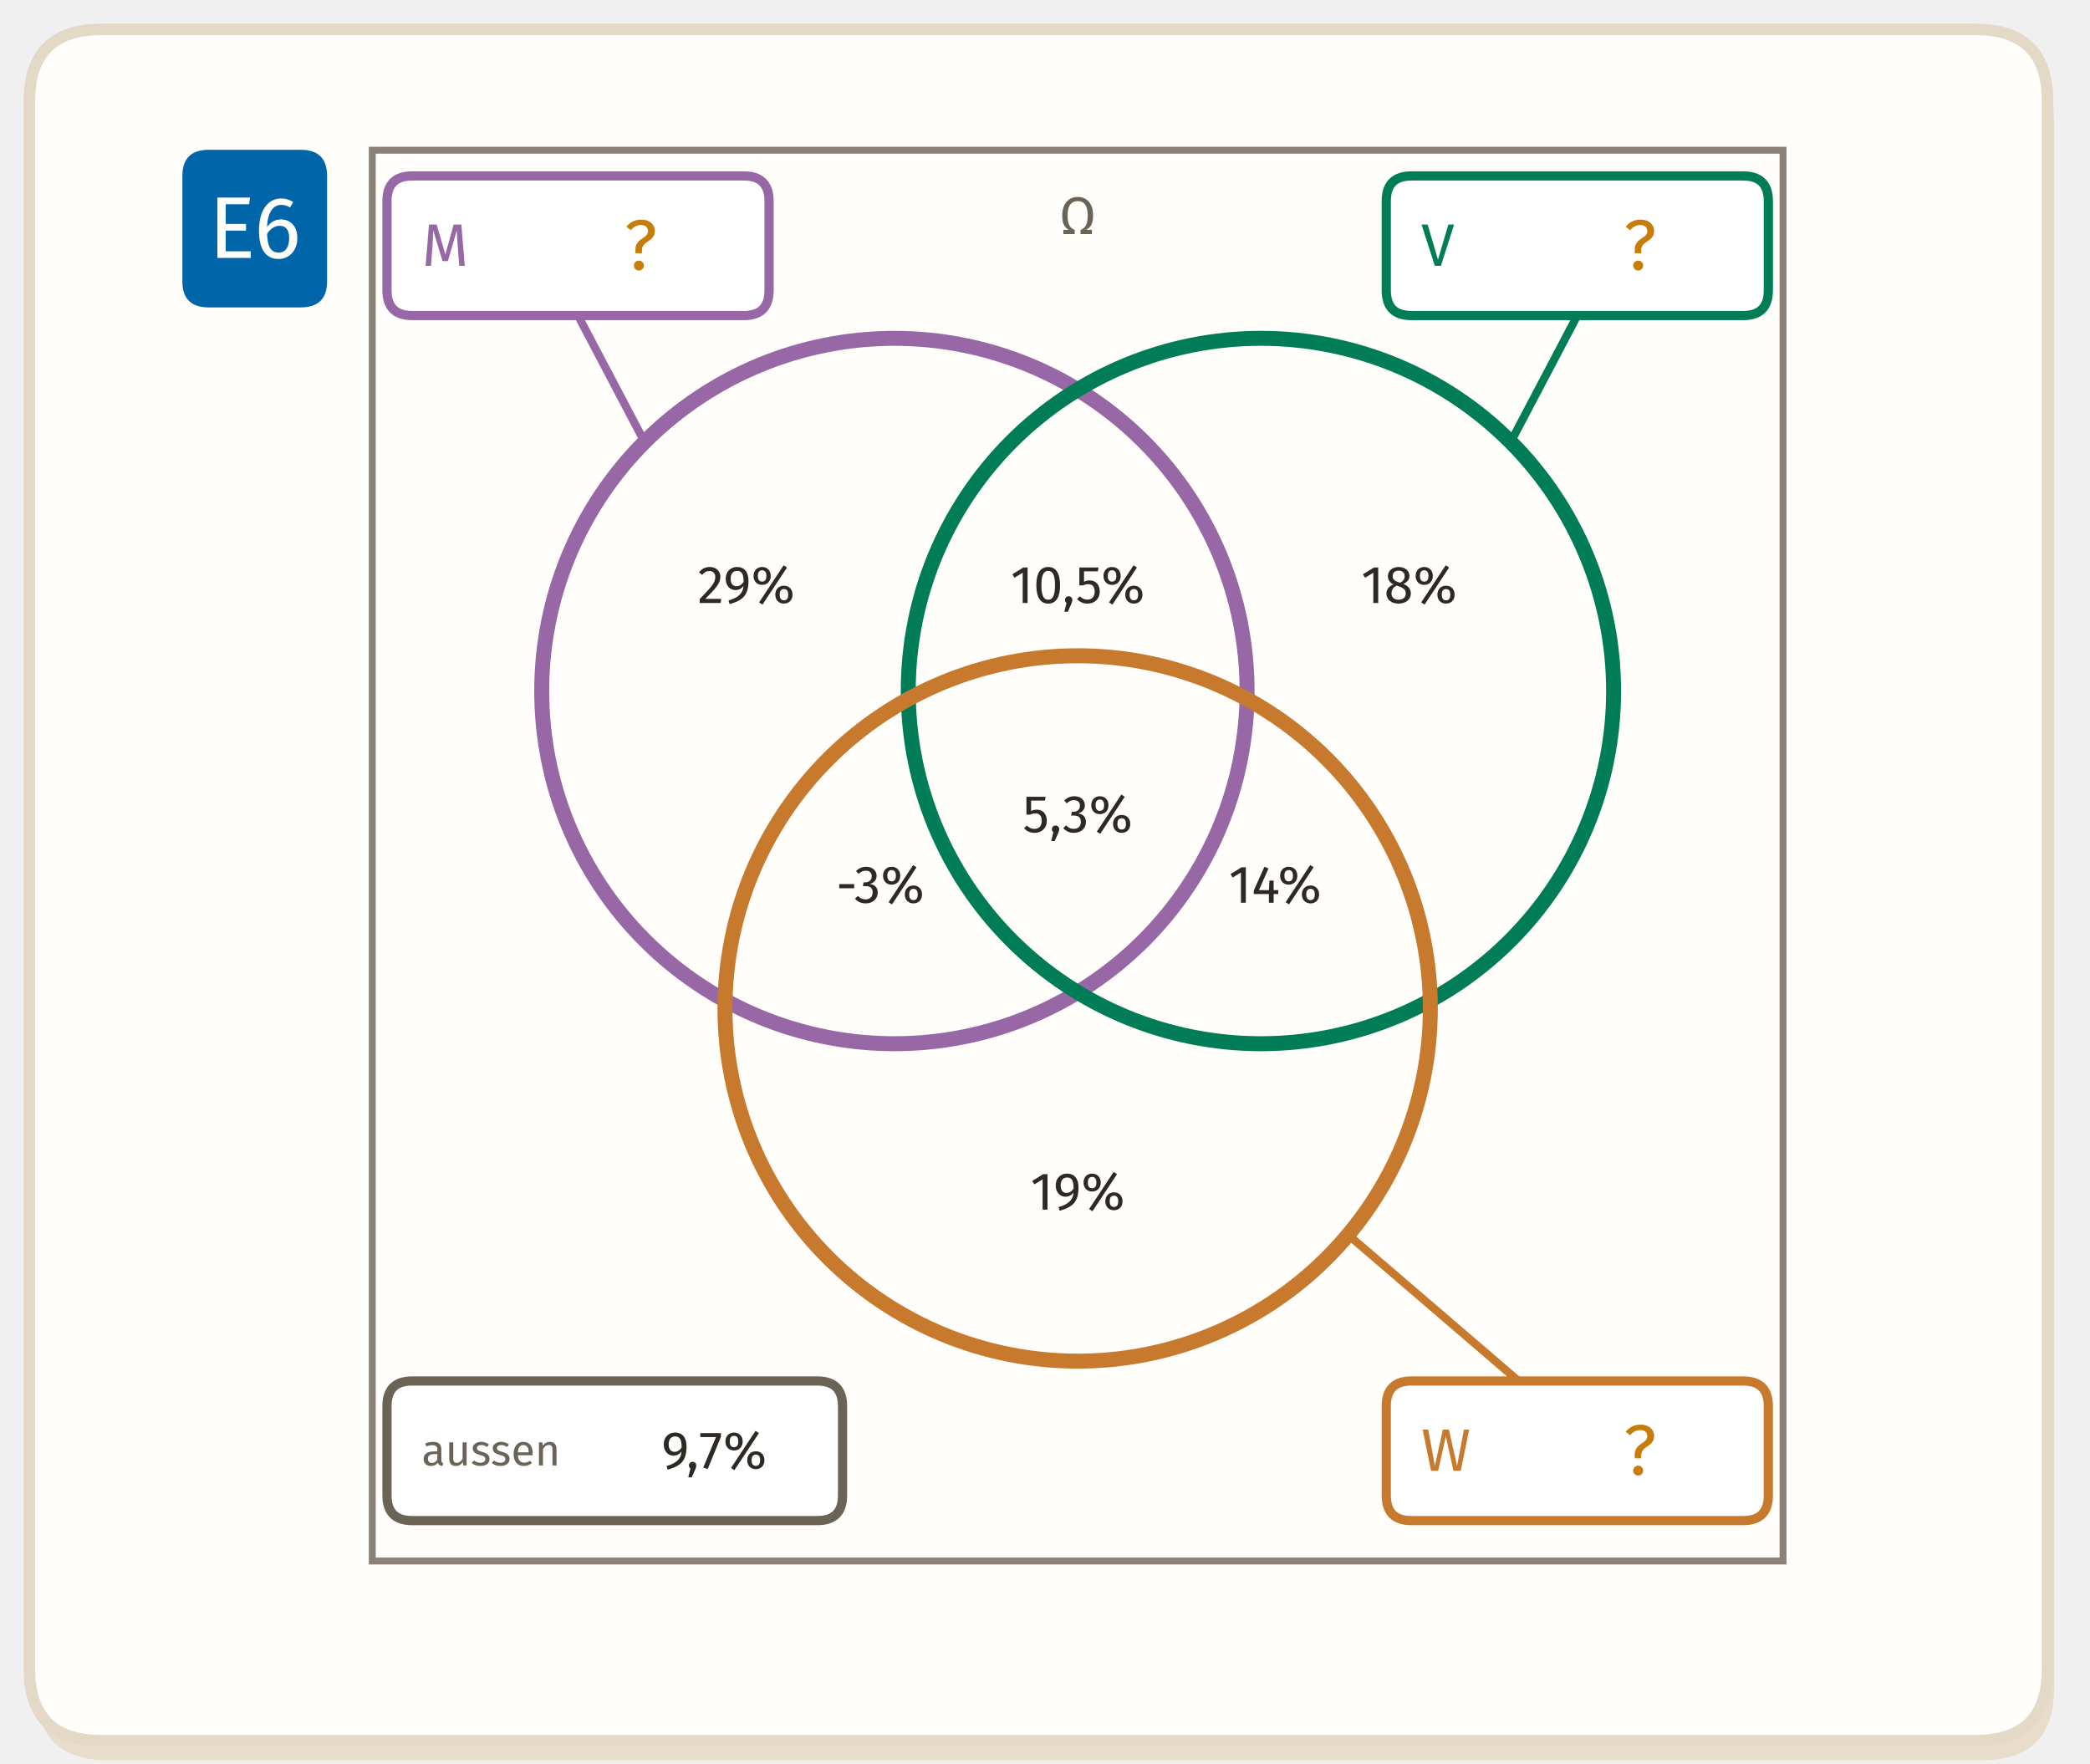
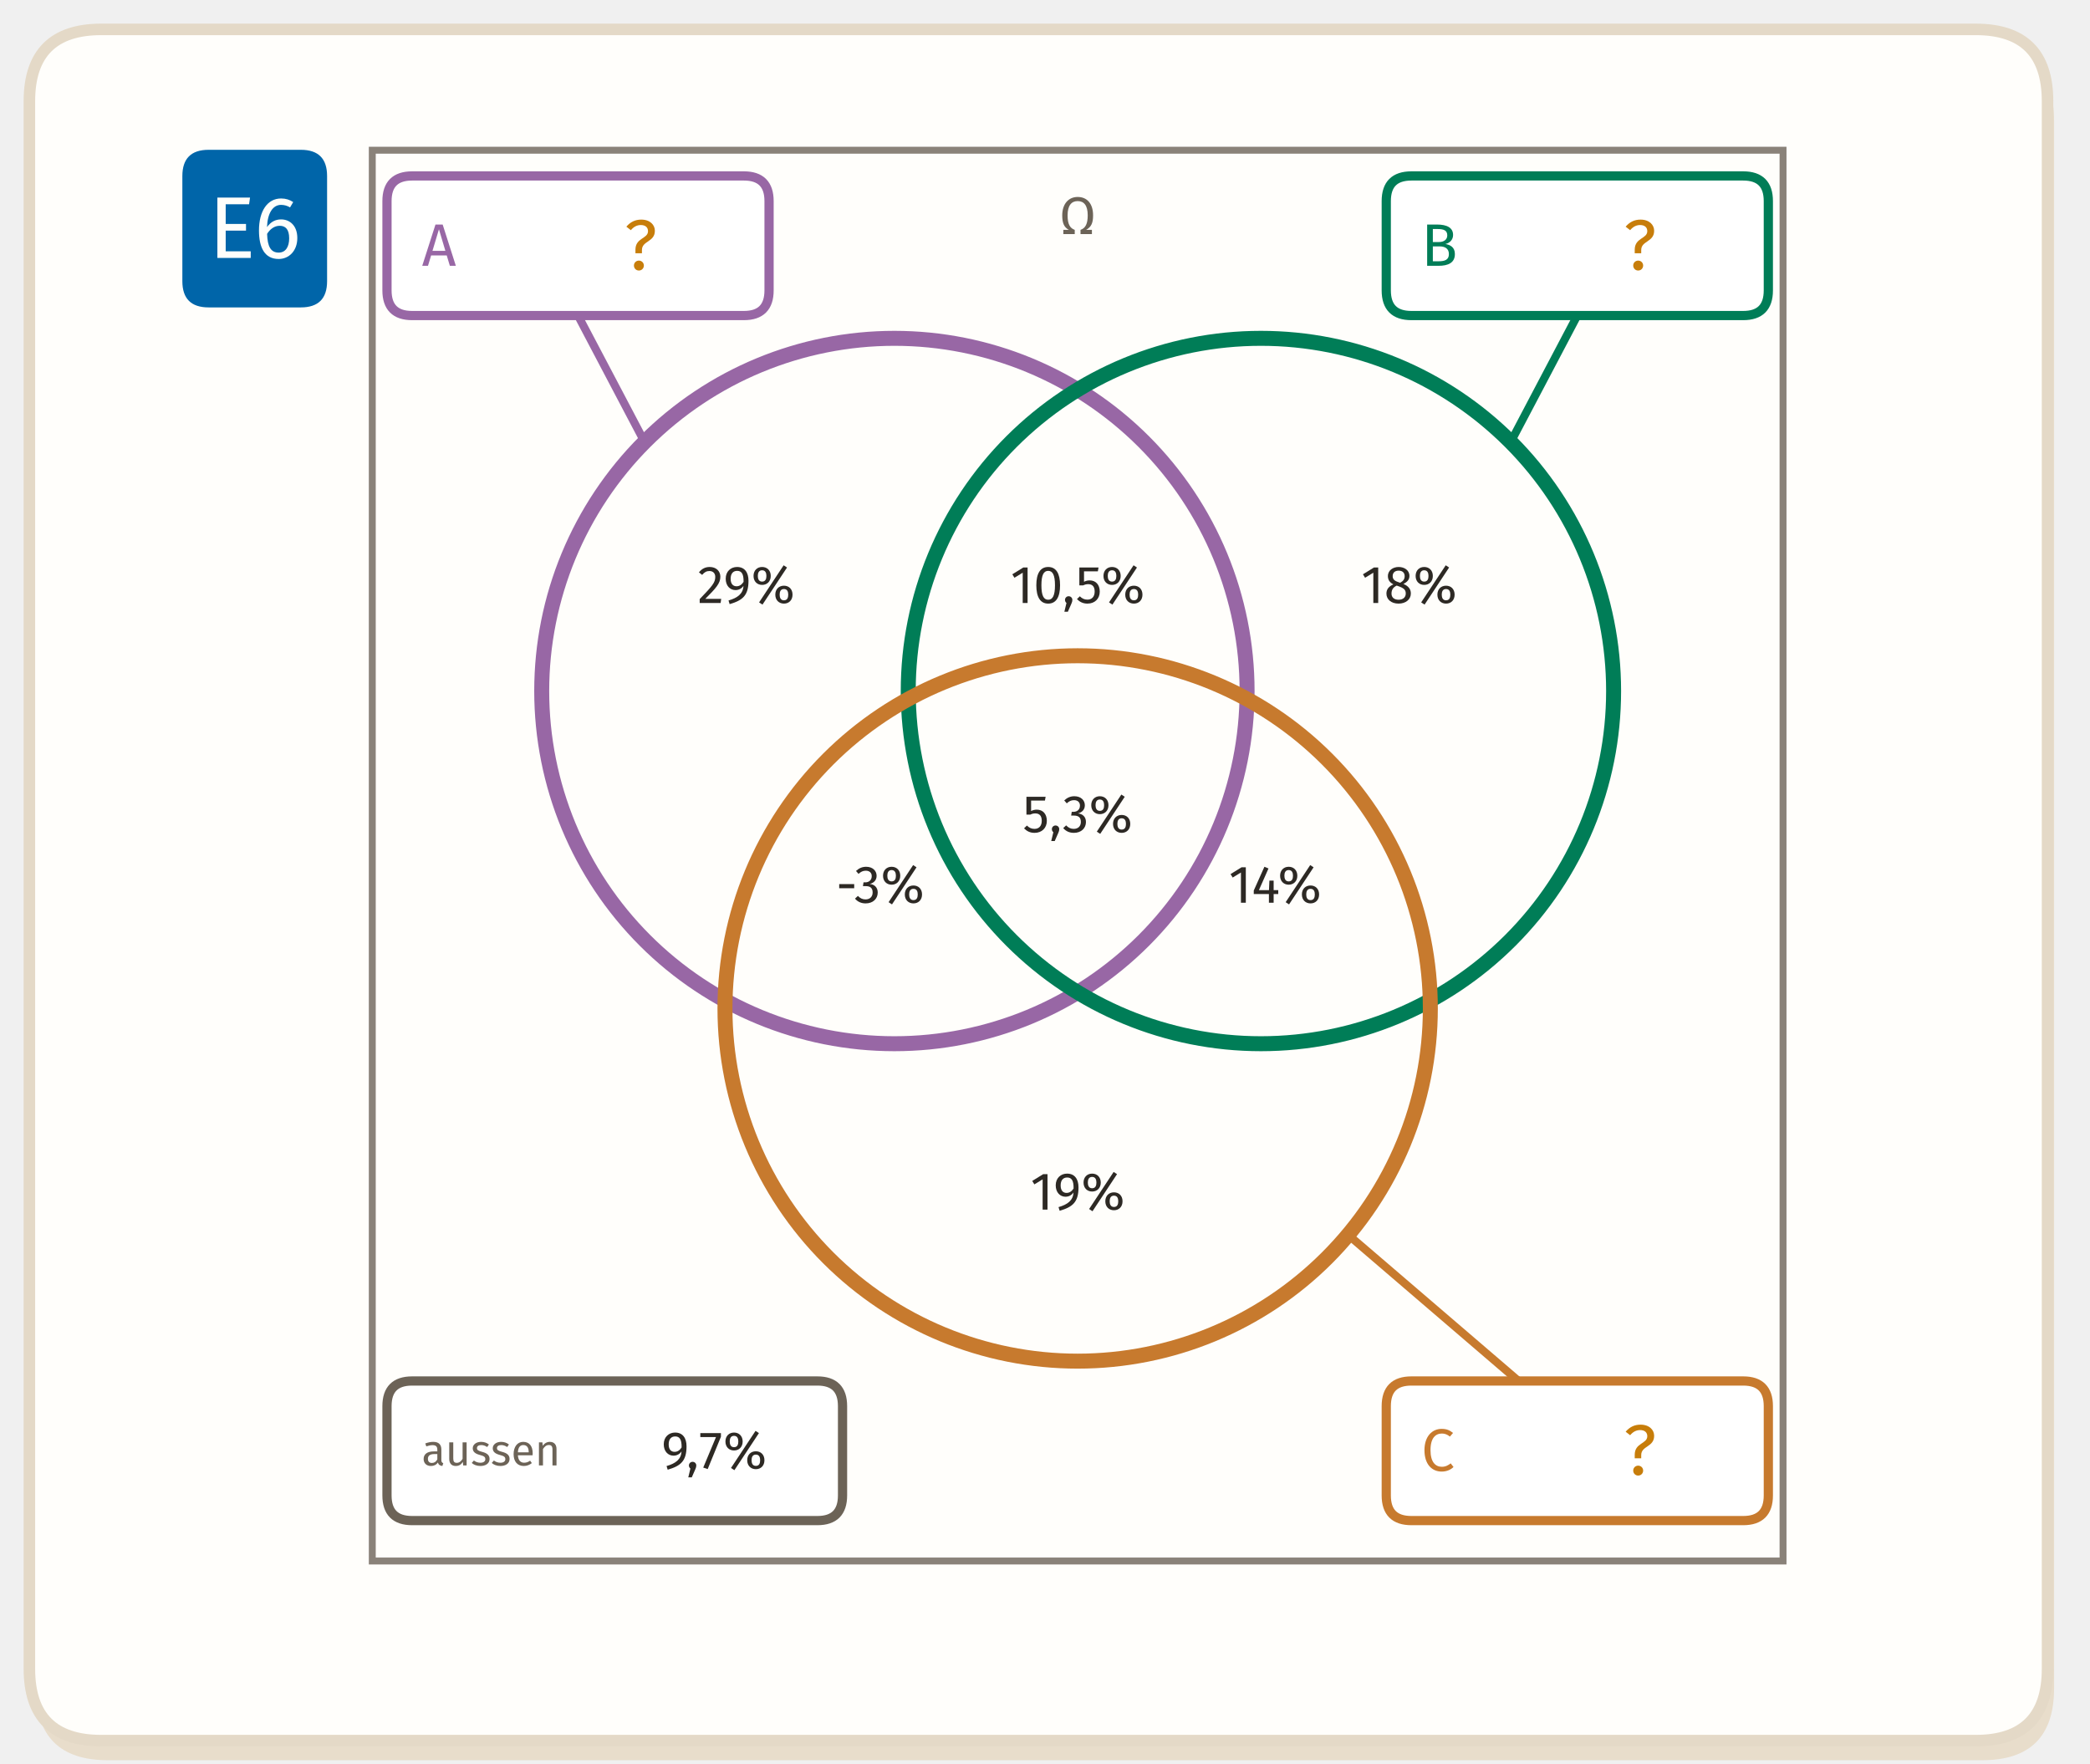
<svg xmlns="http://www.w3.org/2000/svg" xmlns:xlink="http://www.w3.org/1999/xlink" width="181.417pt" height="153.071pt" viewBox="0 0 181.417 153.071" version="1.1">
  <defs>
    <style type="text/css">*{stroke-linejoin: round; stroke-linecap: butt}</style>
  </defs>
  <g id="figure_1">
    <g id="patch_1">
      <path d="M 0 153.071  L 181.417 153.071  L 181.417 0  L 0 0  L 0 153.071  z " style="fill: none" />
    </g>
    <g id="axes_1">
      <g id="patch_2">
        <path d="M 9.354 152.787  L 172.063 152.787  Q 178.299 152.787 178.299 146.551  L 178.299 10.488  Q 178.299 4.252 172.063 4.252  L 9.354 4.252  Q 3.118 4.252 3.118 10.488  L 3.118 146.551  Q 3.118 152.787 9.354 152.787  z " clip-path="url(#p677f99e3bf)" style="fill: #e8ddcb" />
      </g>
      <g id="patch_3">
        <path d="M 8.787 151.087  L 171.496 151.087  Q 177.732 151.087 177.732 144.85  L 177.732 8.787  Q 177.732 2.551 171.496 2.551  L 8.787 2.551  Q 2.551 2.551 2.551 8.787  L 2.551 144.85  Q 2.551 151.087 8.787 151.087  z " clip-path="url(#p677f99e3bf)" style="fill: #fffefb; stroke: #e4d9c7; stroke-linejoin: miter" />
      </g>
      <g id="patch_4">
        <path d="M 32.315 135.496  L 154.772 135.496  L 154.772 13.039  L 32.315 13.039  L 32.315 135.496  z " clip-path="url(#p677f99e3bf)" style="fill: none; stroke: #8a8279; stroke-width: 0.6; stroke-linejoin: miter" />
      </g>
      <g id="patch_5">
        <path d="M 77.636 90.595  C 85.755 90.595 93.542 87.37 99.283 81.629  C 105.024 75.888 108.25 68.1 108.25 59.981  C 108.25 51.862 105.024 44.075 99.283 38.334  C 93.542 32.593 85.755 29.367 77.636 29.367  C 69.517 29.367 61.729 32.593 55.988 38.334  C 50.247 44.075 47.022 51.862 47.022 59.981  C 47.022 68.1 50.247 75.888 55.988 81.629  C 61.729 87.37 69.517 90.595 77.636 90.595  L 77.636 90.595  z " clip-path="url(#p677f99e3bf)" style="fill: none; stroke: #9867a5; stroke-width: 1.3; stroke-linejoin: miter" />
      </g>
      <g id="patch_6">
        <path d="M 109.451 90.595  C 117.57 90.595 125.357 87.37 131.098 81.629  C 136.839 75.888 140.065 68.1 140.065 59.981  C 140.065 51.862 136.839 44.075 131.098 38.334  C 125.357 32.593 117.57 29.367 109.451 29.367  C 101.332 29.367 93.544 32.593 87.803 38.334  C 82.062 44.075 78.837 51.862 78.837 59.981  C 78.837 68.1 82.062 75.888 87.803 81.629  C 93.544 87.37 101.332 90.595 109.451 90.595  L 109.451 90.595  z " clip-path="url(#p677f99e3bf)" style="fill: none; stroke: #007d57; stroke-width: 1.3; stroke-linejoin: miter" />
      </g>
      <g id="patch_7">
        <path d="M 93.543 118.148  C 101.662 118.148 109.45 114.922 115.191 109.181  C 120.932 103.44 124.157 95.653 124.157 87.534  C 124.157 79.415 120.932 71.627 115.191 65.886  C 109.45 60.145 101.662 56.92 93.543 56.92  C 85.424 56.92 77.637 60.145 71.896 65.886  C 66.155 71.627 62.929 79.415 62.929 87.534  C 62.929 95.653 66.155 103.44 71.896 109.181  C 77.637 114.922 85.424 118.148 93.543 118.148  L 93.543 118.148  z " clip-path="url(#p677f99e3bf)" style="fill: none; stroke: #c77a2e; stroke-width: 1.3; stroke-linejoin: miter" />
      </g>
      <g id="line2d_1">
        <path d="M 55.913 38.296  L 50.173 27.39  " clip-path="url(#p677f99e3bf)" style="fill: none; stroke: #9867a5; stroke-width: 0.7; stroke-linecap: square" />
      </g>
      <g id="line2d_2">
        <path d="M 131.173 38.296  L 136.913 27.39  " clip-path="url(#p677f99e3bf)" style="fill: none; stroke: #007d57; stroke-width: 0.7; stroke-linecap: square" />
      </g>
      <g id="line2d_3">
        <path d="M 117.014 107.178  L 131.811 119.87  " clip-path="url(#p677f99e3bf)" style="fill: none; stroke: #c77a2e; stroke-width: 0.7; stroke-linecap: square" />
      </g>
      <g id="patch_8">
        <path d="M 35.772 27.39  L 64.575 27.39  Q 66.756 27.39 66.756 25.209  L 66.756 17.453  Q 66.756 15.272 64.575 15.272  L 35.772 15.272  Q 33.591 15.272 33.591 17.453  L 33.591 25.209  Q 33.591 27.39 35.772 27.39  z " clip-path="url(#p677f99e3bf)" style="fill: #ffffff; stroke: #9867a5; stroke-width: 0.8; stroke-linejoin: miter" />
      </g>
      <g id="patch_9">
        <path d="M 122.512 27.39  L 151.315 27.39  Q 153.496 27.39 153.496 25.209  L 153.496 17.453  Q 153.496 15.272 151.315 15.272  L 122.512 15.272  Q 120.331 15.272 120.331 17.453  L 120.331 25.209  Q 120.331 27.39 122.512 27.39  z " clip-path="url(#p677f99e3bf)" style="fill: #ffffff; stroke: #007d57; stroke-width: 0.8; stroke-linejoin: miter" />
      </g>
      <g id="patch_10">
        <path d="M 122.512 131.988  L 151.315 131.988  Q 153.496 131.988 153.496 129.807  L 153.496 122.051  Q 153.496 119.87 151.315 119.87  L 122.512 119.87  Q 120.331 119.87 120.331 122.051  L 120.331 129.807  Q 120.331 131.988 122.512 131.988  z " clip-path="url(#p677f99e3bf)" style="fill: #ffffff; stroke: #c77a2e; stroke-width: 0.8; stroke-linejoin: miter" />
      </g>
      <g id="patch_11">
        <path d="M 35.772 131.988  L 70.953 131.988  Q 73.134 131.988 73.134 129.807  L 73.134 122.051  Q 73.134 119.87 70.953 119.87  L 35.772 119.87  Q 33.591 119.87 33.591 122.051  L 33.591 129.807  Q 33.591 131.988 35.772 131.988  z " clip-path="url(#p677f99e3bf)" style="fill: #ffffff; stroke: #6c6357; stroke-width: 0.8; stroke-linejoin: miter" />
      </g>
      <g id="text_1">
        <g style="fill: #6c6357" transform="translate(91.95163 20.32053) scale(0.046 -0.046)">
          <defs>
            <path id="FiraSans-Regular-67f" d="M 2214 4486  C 1114 4486 352 3648 352 2259  C 352 1331 576 819 1152 512  L 486 512  L 486 0  L 1862 0  L 1862 512  C 1312 710 998 1165 998 2259  C 998 3469 1478 3987 2214 3987  C 2970 3987 3430 3469 3430 2266  C 3430 1254 3162 717 2560 512  L 2560 0  L 3936 0  L 3936 512  L 3232 512  C 3878 870 4077 1370 4077 2266  C 4077 3686 3347 4486 2214 4486  z " transform="scale(0.015625)" />
          </defs>
          <use xlink:href="#FiraSans-Regular-67f" />
        </g>
      </g>
      <g id="text_2">
        <g style="fill: #2d2924" transform="translate(60.55511 52.33785) scale(0.046 -0.046)">
          <defs>
            <path id="FiraSans-Regular-87d" d="M 1459 4346  C 922 4346 506 4128 160 3699  L 544 3392  C 832 3718 1069 3859 1427 3859  C 1843 3859 2131 3597 2131 3149  C 2131 2451 1760 2042 250 467  L 250 0  L 2778 0  L 2848 493  L 922 493  C 2234 1805 2746 2374 2746 3174  C 2746 3840 2246 4346 1459 4346  z " transform="scale(0.015625)" />
            <path id="FiraSans-Regular-899" d="M 1658 4346  C 915 4346 288 3827 288 2931  C 288 2080 806 1555 1472 1555  C 1907 1555 2246 1779 2432 2067  C 2387 1101 1702 608 627 301  L 762 -141  C 2336 314 3040 909 3040 2682  C 3040 3686 2579 4346 1658 4346  z M 1594 2016  C 1178 2016 883 2304 883 2918  C 883 3533 1171 3878 1670 3878  C 2202 3878 2464 3514 2445 2547  C 2234 2221 1958 2016 1594 2016  z " transform="scale(0.015625)" />
            <path id="FiraSans-Regular-9d1" d="M 3923 4550  L 960 70  L 1370 -198  L 4333 4282  L 3923 4550  z M 1325 4346  C 730 4346 288 3930 288 3264  C 288 2598 730 2182 1325 2182  C 1926 2182 2368 2598 2368 3264  C 2368 3930 1926 4346 1325 4346  z M 1325 3949  C 1741 3949 1843 3597 1843 3264  C 1843 2918 1741 2579 1325 2579  C 915 2579 806 2931 806 3264  C 806 3610 915 3949 1325 3949  z M 3962 2086  C 3360 2086 2918 1670 2918 1005  C 2918 339 3360 -77 3962 -77  C 4563 -77 4998 339 4998 1005  C 4998 1670 4563 2086 3962 2086  z M 3962 1683  C 4378 1683 4480 1338 4480 1005  C 4480 659 4378 320 3962 320  C 3552 320 3443 672 3443 1005  C 3443 1350 3552 1683 3962 1683  z " transform="scale(0.015625)" />
          </defs>
          <use xlink:href="#FiraSans-Regular-87d" />
          <use xlink:href="#FiraSans-Regular-899" transform="translate(48.5 0)" />
          <use xlink:href="#FiraSans-Regular-9d1" transform="translate(101 0)" />
        </g>
      </g>
      <g id="text_3">
        <g style="fill: #2d2924" transform="translate(118.1462 52.33785) scale(0.046 -0.046)">
          <defs>
            <path id="FiraSans-Regular-879" d="M 2067 4282  L 1549 4282  L 224 3462  L 480 3046  L 1478 3654  L 1478 0  L 2067 0  L 2067 4282  z " transform="scale(0.015625)" />
            <path id="FiraSans-Regular-895" d="M 2336 2298  C 2822 2541 3066 2829 3066 3264  C 3066 3994 2406 4346 1766 4346  C 1114 4346 467 3968 467 3245  C 467 2803 672 2477 1133 2246  C 608 2016 288 1683 288 1133  C 288 429 870 -77 1754 -77  C 2624 -77 3238 429 3238 1146  C 3238 1683 2925 2061 2336 2298  z M 1766 3904  C 2234 3904 2490 3642 2490 3245  C 2490 2880 2330 2656 1946 2438  L 1837 2477  C 1344 2637 1043 2797 1043 3238  C 1043 3667 1325 3904 1766 3904  z M 1760 390  C 1229 390 902 666 902 1133  C 902 1600 1107 1894 1530 2099  L 1690 2042  C 2381 1805 2624 1600 2624 1139  C 2624 691 2298 390 1760 390  z " transform="scale(0.015625)" />
          </defs>
          <use xlink:href="#FiraSans-Regular-879" />
          <use xlink:href="#FiraSans-Regular-895" transform="translate(43.29688 0)" />
          <use xlink:href="#FiraSans-Regular-9d1" transform="translate(98.39062 0)" />
        </g>
      </g>
      <g id="text_4">
        <g style="fill: #2d2924" transform="translate(89.44032 104.9942) scale(0.046 -0.046)">
          <use xlink:href="#FiraSans-Regular-879" />
          <use xlink:href="#FiraSans-Regular-899" transform="translate(43.29688 0)" />
          <use xlink:href="#FiraSans-Regular-9d1" transform="translate(95.79688 0)" />
        </g>
      </g>
      <g id="text_5">
        <g style="fill: #2d2924" transform="translate(87.71101 52.33785) scale(0.046 -0.046)">
          <defs>
            <path id="FiraSans-Regular-871" d="M 1786 4346  C 826 4346 352 3558 352 2138  C 352 717 826 -77 1786 -77  C 2746 -77 3219 717 3219 2138  C 3219 3552 2746 4346 1786 4346  z M 1786 3878  C 2317 3878 2605 3392 2605 2138  C 2605 877 2317 390 1786 390  C 1248 390 966 877 966 2138  C 966 3392 1248 3878 1786 3878  z " transform="scale(0.015625)" />
            <path id="FiraSans-Regular-8d7" d="M 762 813  C 512 813 320 614 320 371  C 320 218 390 83 499 0  L 243 -1062  L 666 -1062  L 1094 -83  C 1178 102 1210 230 1210 371  C 1210 614 1018 813 762 813  z " transform="scale(0.015625)" />
            <path id="FiraSans-Regular-889" d="M 2771 4282  L 454 4282  L 454 2125  L 915 2125  C 1120 2221 1293 2272 1523 2272  C 1965 2272 2304 2042 2304 1382  C 2304 755 1965 403 1427 403  C 1056 403 781 538 512 806  L 166 467  C 499 128 890 -77 1434 -77  C 2323 -77 2918 518 2918 1370  C 2918 2221 2426 2726 1702 2726  C 1472 2726 1242 2675 1018 2560  L 1018 3821  L 2688 3821  L 2771 4282  z " transform="scale(0.015625)" />
          </defs>
          <use xlink:href="#FiraSans-Regular-879" />
          <use xlink:href="#FiraSans-Regular-871" transform="translate(43.29688 0)" />
          <use xlink:href="#FiraSans-Regular-8d7" transform="translate(97.89062 0)" />
          <use xlink:href="#FiraSans-Regular-889" transform="translate(122.8906 0)" />
          <use xlink:href="#FiraSans-Regular-9d1" transform="translate(170.9844 0)" />
        </g>
      </g>
      <g id="text_6">
        <g style="fill: #2d2924" transform="translate(72.56893 78.3599) scale(0.046 -0.046)">
          <defs>
            <path id="FiraSans-Regular-8fd" d="M 384 1754  L 2195 1754  L 2195 2253  L 384 2253  L 384 1754  z " transform="scale(0.015625)" />
            <path id="FiraSans-Regular-881" d="M 1440 4346  C 979 4346 582 4179 218 3840  L 525 3488  C 813 3757 1069 3872 1408 3872  C 1837 3872 2118 3622 2118 3219  C 2118 2720 1766 2464 1344 2464  L 1126 2464  L 1056 2010  L 1376 2010  C 1894 2010 2227 1830 2227 1242  C 2227 736 1901 403 1363 403  C 1018 403 730 531 448 826  L 96 499  C 422 109 870 -77 1382 -77  C 2272 -77 2842 486 2842 1235  C 2842 1882 2413 2221 1875 2272  C 2355 2387 2707 2714 2707 3258  C 2707 3834 2259 4346 1440 4346  z " transform="scale(0.015625)" />
          </defs>
          <use xlink:href="#FiraSans-Regular-8fd" />
          <use xlink:href="#FiraSans-Regular-881" transform="translate(34.29688 0)" />
          <use xlink:href="#FiraSans-Regular-9d1" transform="translate(84.20312 0)" />
        </g>
      </g>
      <g id="text_7">
        <g style="fill: #2d2924" transform="translate(106.6542 78.3599) scale(0.046 -0.046)">
          <defs>
            <path id="FiraSans-Regular-885" d="M 3213 1523  L 2656 1523  L 2656 2675  L 2144 2675  L 2093 1523  L 877 1523  L 2035 4141  L 1542 4346  L 256 1478  L 256 1056  L 2086 1056  L 2086 0  L 2656 0  L 2656 1056  L 3213 1056  L 3213 1523  z " transform="scale(0.015625)" />
          </defs>
          <use xlink:href="#FiraSans-Regular-879" />
          <use xlink:href="#FiraSans-Regular-885" transform="translate(43.29688 0)" />
          <use xlink:href="#FiraSans-Regular-9d1" transform="translate(92.5 0)" />
        </g>
      </g>
      <g id="text_8">
        <g style="fill: #2d2924" transform="translate(88.77081 72.23706) scale(0.046 -0.046)">
          <use xlink:href="#FiraSans-Regular-889" />
          <use xlink:href="#FiraSans-Regular-8d7" transform="translate(50.09375 0)" />
          <use xlink:href="#FiraSans-Regular-881" transform="translate(75 0)" />
          <use xlink:href="#FiraSans-Regular-9d1" transform="translate(124.9062 0)" />
        </g>
      </g>
      <g id="text_9">
        <g style="fill: #9867a5" transform="translate(36.62008 23.07271) scale(0.052 -0.052)">
          <defs>
-             <path id="FiraSans-Regular-a1" d="M 4218 4410  L 3392 4410  L 2509 1203  L 1581 4410  L 762 4410  L 397 0  L 973 0  L 1120 1946  C 1171 2592 1203 3277 1203 3795  L 2208 499  L 2778 499  L 3731 3789  C 3738 3424 3782 2682 3840 1990  L 3994 0  L 4582 0  L 4218 4410  z " transform="scale(0.015625)" />
-           </defs>
-           <use xlink:href="#FiraSans-Regular-a1" />
+             <path id="FiraSans-Regular-1" d="M 2989 0  L 3629 0  L 2221 4410  L 1453 4410  L 38 0  L 653 0  L 986 1107  L 2656 1107  L 2989 0  z M 1133 1600  L 1824 3904  L 2509 1600  L 1133 1600  z " transform="scale(0.015625)" />
+           </defs>
+           <use xlink:href="#FiraSans-Regular-1" />
        </g>
      </g>
      <g id="text_10">
        <g style="fill: #c77d0a" transform="translate(54.18415 23.40771) scale(0.062 -0.062)">
          <defs>
            <path id="FiraSans-Regular-8de" d="M 1523 4486  C 992 4486 557 4282 192 3853  L 595 3539  C 858 3859 1165 4000 1485 4000  C 1882 4000 2131 3802 2131 3450  C 2131 2758 1005 2867 1005 1792  L 1005 1472  L 1587 1472  L 1587 1760  C 1587 2598 2746 2464 2746 3488  C 2746 4000 2330 4486 1523 4486  z M 1312 813  C 1062 813 870 614 870 371  C 870 122 1062 -77 1312 -77  C 1568 -77 1760 122 1760 371  C 1760 614 1568 813 1312 813  z " transform="scale(0.015625)" />
          </defs>
          <use xlink:href="#FiraSans-Regular-8de" />
        </g>
      </g>
      <g id="text_11">
        <g style="fill: #007d57" transform="translate(123.3602 23.07271) scale(0.052 -0.052)">
          <defs>
-             <path id="FiraSans-Regular-12c" d="M 3520 4410  L 2906 4410  L 1798 659  L 691 4410  L 38 4410  L 1459 0  L 2112 0  L 3520 4410  z " transform="scale(0.015625)" />
-           </defs>
-           <use xlink:href="#FiraSans-Regular-12c" />
+             <path id="FiraSans-Regular-24" d="M 2586 2330  C 3014 2419 3411 2752 3411 3296  C 3411 4064 2771 4410 1683 4410  L 640 4410  L 640 0  L 1856 0  C 2880 0 3603 320 3603 1254  C 3603 2003 3098 2240 2586 2330  z M 1747 3930  C 2400 3930 2790 3795 2790 3251  C 2790 2784 2406 2541 1914 2541  L 1248 2541  L 1248 3930  L 1747 3930  z M 1856 486  L 1248 486  L 1248 2074  L 1971 2074  C 2502 2074 2963 1875 2963 1254  C 2963 614 2496 486 1856 486  z " transform="scale(0.015625)" />
+           </defs>
+           <use xlink:href="#FiraSans-Regular-24" />
        </g>
      </g>
      <g id="text_12">
        <g style="fill: #c77d0a" transform="translate(140.9243 23.40771) scale(0.062 -0.062)">
          <use xlink:href="#FiraSans-Regular-8de" />
        </g>
      </g>
      <g id="text_13">
        <g style="fill: #c77a2e" transform="translate(123.3602 127.6711) scale(0.052 -0.052)">
          <defs>
-             <path id="FiraSans-Regular-130" d="M 5126 4410  L 4570 4410  L 3834 531  L 2963 4410  L 2317 4410  L 1466 531  L 755 4410  L 160 4410  L 1056 0  L 1818 0  L 2637 3693  L 3450 0  L 4230 0  L 5126 4410  z " transform="scale(0.015625)" />
-           </defs>
-           <use xlink:href="#FiraSans-Regular-130" />
+             <path id="FiraSans-Regular-2c" d="M 2182 4486  C 1184 4486 352 3699 352 2208  C 352 723 1126 -77 2195 -77  C 2790 -77 3213 166 3456 416  L 3155 800  C 2906 614 2630 435 2214 435  C 1530 435 998 934 998 2208  C 998 3539 1555 3987 2221 3987  C 2528 3987 2797 3885 3072 3661  L 3405 4051  C 3053 4333 2739 4486 2182 4486  z " transform="scale(0.015625)" />
+           </defs>
+           <use xlink:href="#FiraSans-Regular-2c" />
        </g>
      </g>
      <g id="text_14">
        <g style="fill: #c77d0a" transform="translate(140.9243 128.0061) scale(0.062 -0.062)">
          <use xlink:href="#FiraSans-Regular-8de" />
        </g>
      </g>
      <g id="text_15">
        <g style="fill: #6c6357" transform="translate(36.62008 127.2021) scale(0.038 -0.038)">
          <defs>
            <path id="FiraSans-Regular-157" d="M 2848 787  L 2848 2330  C 2848 3034 2477 3450 1664 3450  C 1286 3450 915 3373 499 3219  L 646 2790  C 992 2906 1306 2970 1555 2970  C 2022 2970 2259 2790 2259 2304  L 2259 2054  L 1741 2054  C 800 2054 256 1664 256 941  C 256 339 659 -77 1331 -77  C 1741 -77 2099 77 2336 429  C 2438 96 2656 -38 2995 -77  L 3130 333  C 2957 397 2848 493 2848 787  z M 1466 365  C 1082 365 883 576 883 973  C 883 1434 1197 1664 1818 1664  L 2259 1664  L 2259 890  C 2067 538 1811 365 1466 365  z " transform="scale(0.015625)" />
            <path id="FiraSans-Regular-2af" d="M 3091 3373  L 2502 3373  L 2502 966  C 2298 627 2022 384 1658 384  C 1293 384 1139 557 1139 1018  L 1139 3373  L 550 3373  L 550 954  C 550 294 902 -77 1491 -77  C 1971 -77 2285 115 2541 525  L 2586 0  L 3091 0  L 3091 3373  z " transform="scale(0.015625)" />
            <path id="FiraSans-Regular-28c" d="M 1523 3450  C 826 3450 307 3059 307 2522  C 307 2048 595 1734 1325 1542  C 1978 1370 2144 1242 2144 909  C 2144 589 1862 397 1421 397  C 1056 397 742 518 474 723  L 160 365  C 454 109 864 -77 1434 -77  C 2118 -77 2765 243 2765 947  C 2765 1536 2355 1818 1645 1997  C 1101 2138 922 2266 922 2541  C 922 2810 1158 2982 1542 2982  C 1856 2982 2118 2886 2419 2694  L 2669 3066  C 2349 3309 1997 3450 1523 3450  z " transform="scale(0.015625)" />
            <path id="FiraSans-Regular-1a8" d="M 3155 1786  C 3155 2816 2675 3450 1766 3450  C 896 3450 365 2701 365 1651  C 365 582 915 -77 1856 -77  C 2323 -77 2701 83 3034 346  L 2778 698  C 2483 493 2234 403 1901 403  C 1414 403 1050 704 992 1485  L 3142 1485  C 3149 1562 3155 1670 3155 1786  z M 2573 1920  L 992 1920  C 1037 2669 1331 2982 1779 2982  C 2310 2982 2573 2618 2573 1958  L 2573 1920  z " transform="scale(0.015625)" />
            <path id="FiraSans-Regular-233" d="M 2176 3450  C 1734 3450 1376 3219 1146 2874  L 1094 3373  L 589 3373  L 589 0  L 1178 0  L 1178 2394  C 1402 2752 1658 2989 2035 2989  C 2362 2989 2566 2842 2566 2336  L 2566 0  L 3155 0  L 3155 2419  C 3155 3059 2797 3450 2176 3450  z " transform="scale(0.015625)" />
          </defs>
          <use xlink:href="#FiraSans-Regular-157" />
          <use xlink:href="#FiraSans-Regular-2af" transform="translate(53.90625 0)" />
          <use xlink:href="#FiraSans-Regular-28c" transform="translate(111.4062 0)" />
          <use xlink:href="#FiraSans-Regular-28c" transform="translate(157.1094 0)" />
          <use xlink:href="#FiraSans-Regular-1a8" transform="translate(203.8125 0)" />
          <use xlink:href="#FiraSans-Regular-233" transform="translate(258.2188 0)" />
        </g>
      </g>
      <g id="text_16">
        <g style="fill: #2d2924" transform="translate(57.4082 127.4701) scale(0.046 -0.046)">
          <defs>
            <path id="FiraSans-Regular-891" d="M 2650 4282  L 160 4282  L 160 3802  L 2054 3802  L 512 115  L 1050 -64  L 2650 3840  L 2650 4282  z " transform="scale(0.015625)" />
          </defs>
          <use xlink:href="#FiraSans-Regular-899" />
          <use xlink:href="#FiraSans-Regular-8d7" transform="translate(47 0)" />
          <use xlink:href="#FiraSans-Regular-891" transform="translate(71 0)" />
          <use xlink:href="#FiraSans-Regular-9d1" transform="translate(116.4062 0)" />
        </g>
      </g>
      <g id="text_17">
        <g id="patch_12">
          <path d="M 18.109 26.683  L 26.112 26.683  Q 28.392 26.683 28.392 24.403  L 28.392 15.283  Q 28.392 13.003 26.112 13.003  L 18.109 13.003  Q 15.829 13.003 15.829 15.283  L 15.829 24.403  Q 15.829 26.683 18.109 26.683  z " style="fill: #0065a9" />
        </g>
        <g style="fill: #fffefb" transform="translate(18.10896 22.38852) scale(0.076 -0.076)">
          <defs>
            <path id="FiraSans-Regular-45" d="M 3027 4410  L 640 4410  L 640 0  L 3078 0  L 3078 486  L 1248 486  L 1248 1997  L 2733 1997  L 2733 2483  L 1248 2483  L 1248 3923  L 2957 3923  L 3027 4410  z " transform="scale(0.015625)" />
            <path id="FiraSans-Regular-88d" d="M 1971 2816  C 1568 2816 1222 2650 941 2253  C 973 3232 1344 3878 1965 3878  C 2202 3878 2426 3814 2624 3693  L 2854 4083  C 2605 4250 2317 4346 1971 4346  C 960 4346 352 3411 352 2010  C 352 781 749 -77 1792 -77  C 2547 -77 3155 518 3155 1453  C 3155 2368 2598 2816 1971 2816  z M 1792 390  C 1222 390 973 826 947 1760  C 1165 2112 1485 2349 1869 2349  C 2272 2349 2560 2112 2560 1434  C 2560 806 2298 390 1792 390  z " transform="scale(0.015625)" />
          </defs>
          <use xlink:href="#FiraSans-Regular-45" />
          <use xlink:href="#FiraSans-Regular-88d" transform="translate(52 0)" />
        </g>
      </g>
    </g>
  </g>
  <defs>
    <clipPath id="p677f99e3bf">
      <rect x="0" y="0" width="181.417" height="153.071" />
    </clipPath>
  </defs>
</svg>
